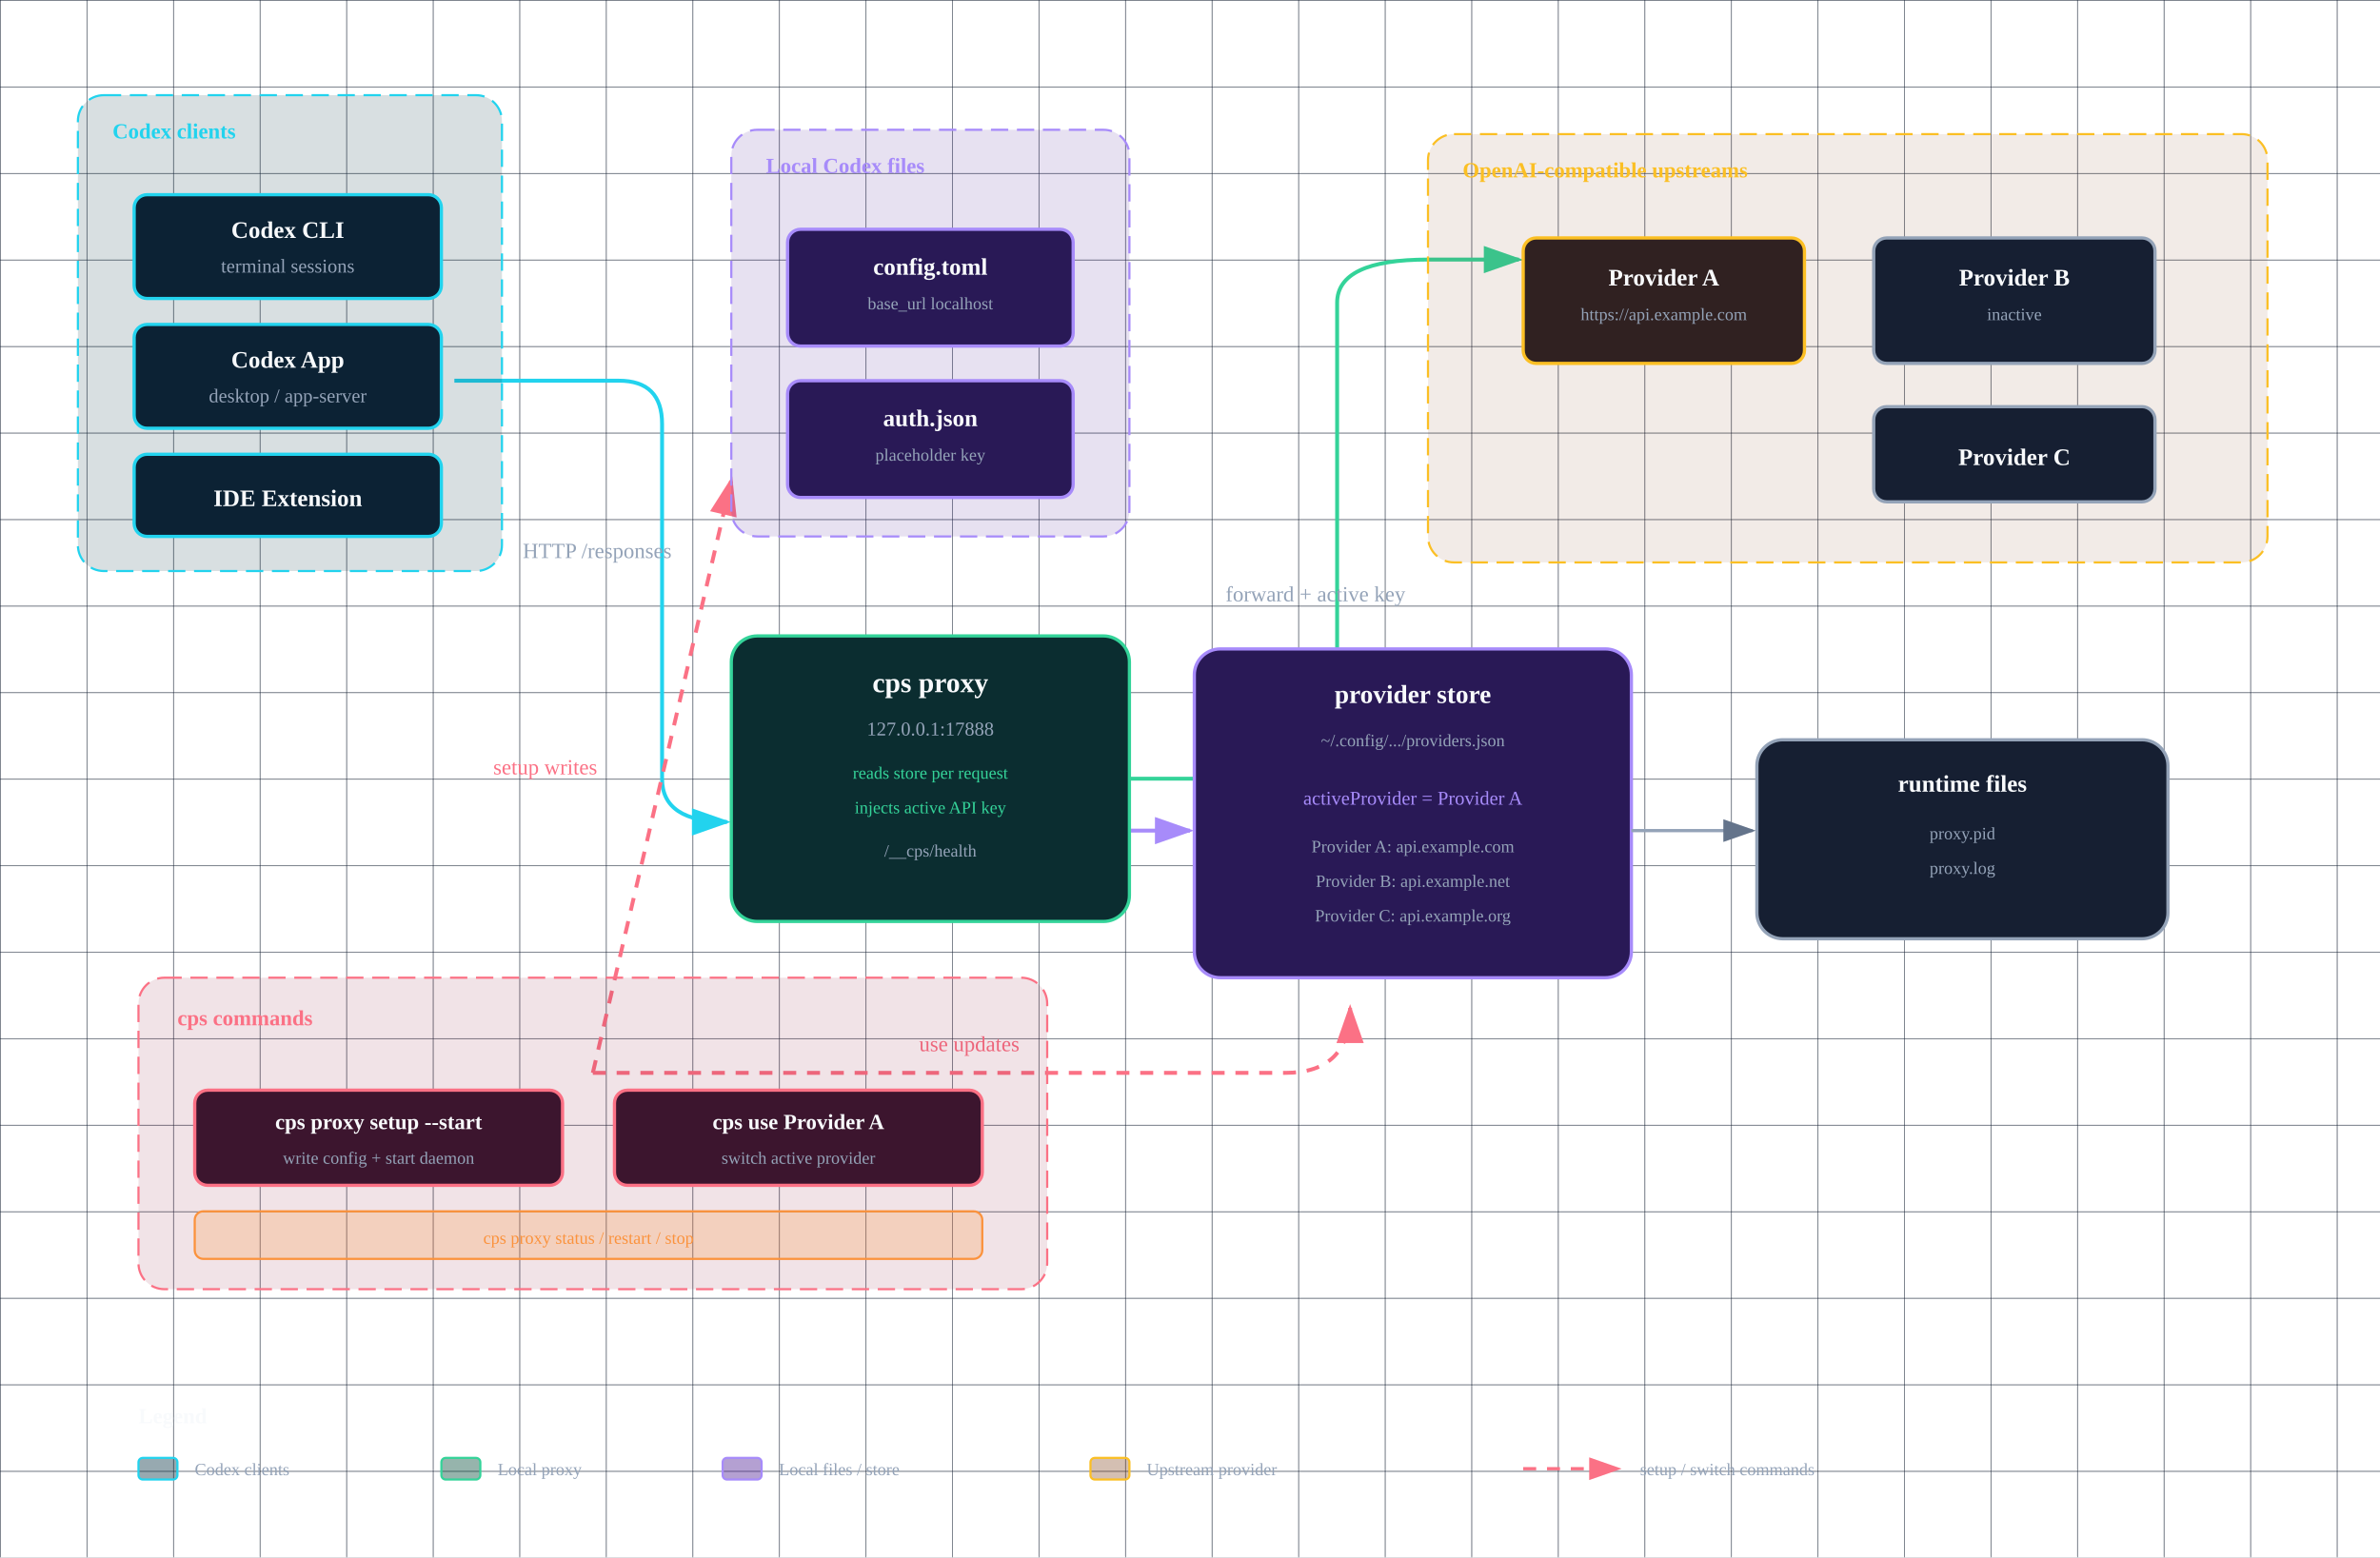
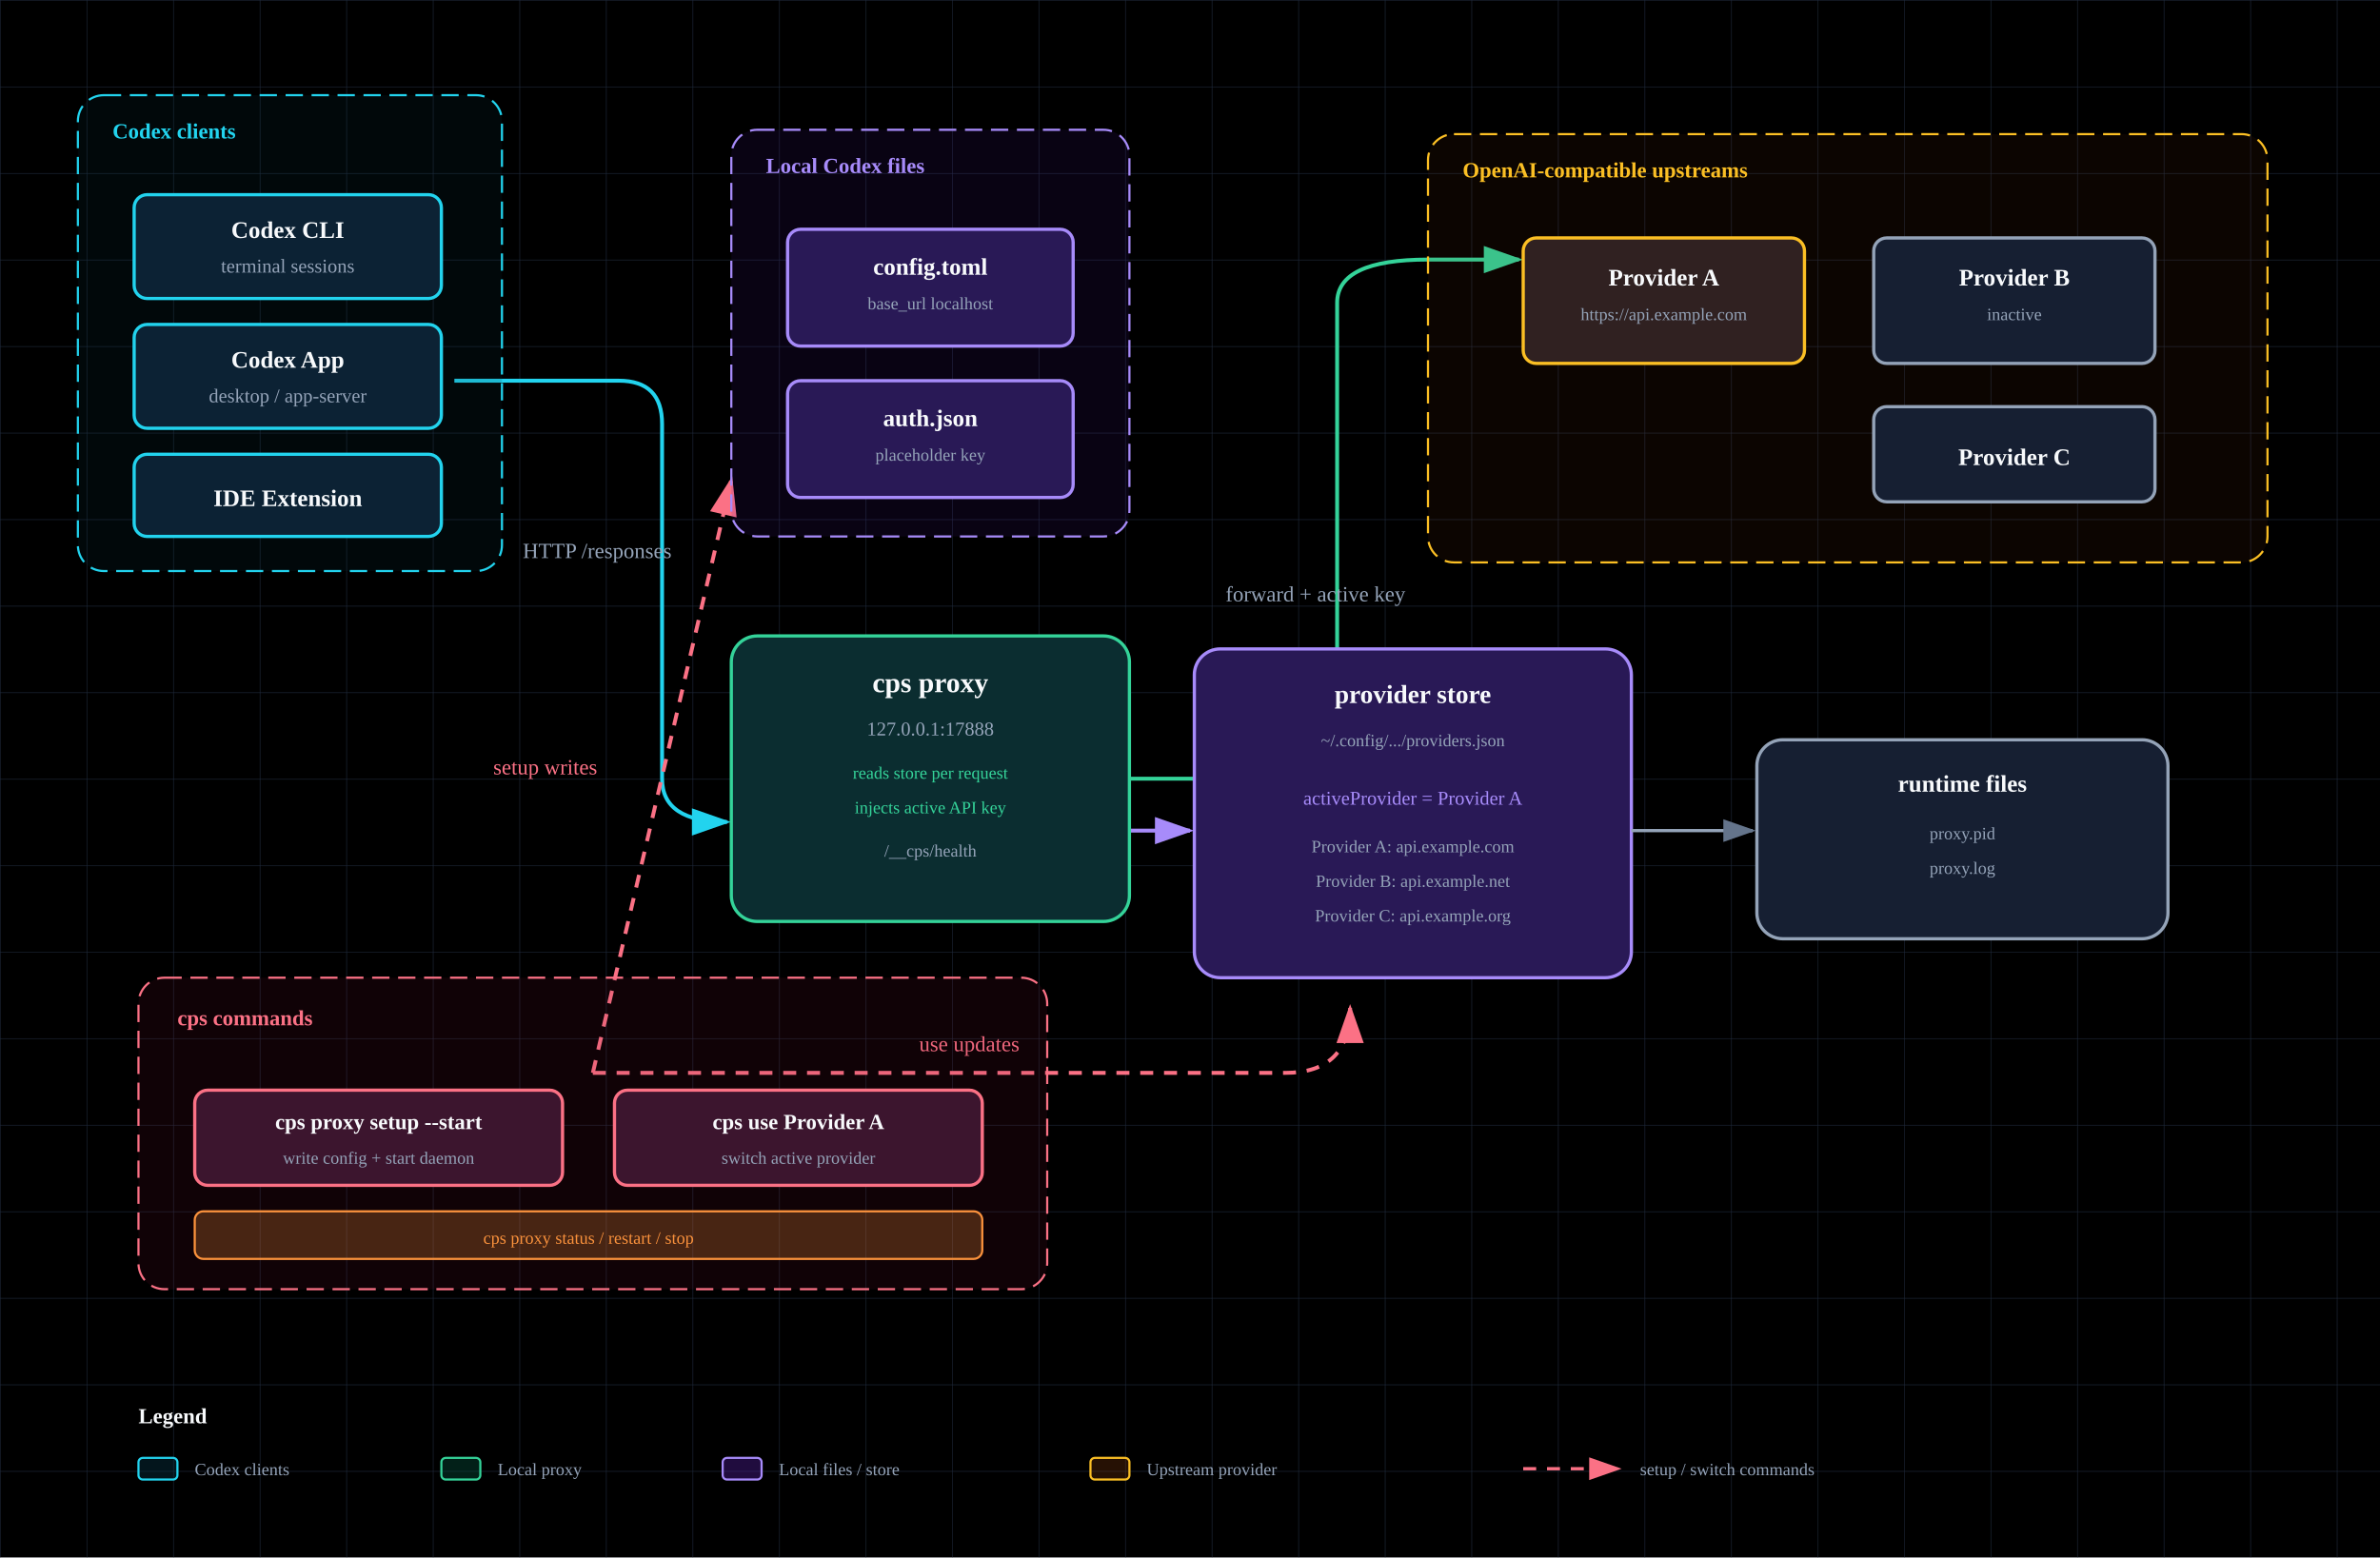
<svg xmlns="http://www.w3.org/2000/svg" viewBox="0 0 1100 720" role="img" aria-labelledby="title desc">
  <defs>
    <marker id="arrowhead" markerWidth="10" markerHeight="7" refX="9" refY="3.5" orient="auto">
      <polygon points="0 0, 10 3.5, 0 7" fill="#64748b" />
    </marker>
    <marker id="arrowhead-cyan" markerWidth="10" markerHeight="7" refX="9" refY="3.5" orient="auto">
      <polygon points="0 0, 10 3.5, 0 7" fill="#22d3ee" />
    </marker>
    <marker id="arrowhead-emerald" markerWidth="10" markerHeight="7" refX="9" refY="3.5" orient="auto">
      <polygon points="0 0, 10 3.5, 0 7" fill="#34d399" />
    </marker>
    <marker id="arrowhead-rose" markerWidth="10" markerHeight="7" refX="9" refY="3.5" orient="auto">
      <polygon points="0 0, 10 3.5, 0 7" fill="#fb7185" />
    </marker>
    <marker id="arrowhead-violet" markerWidth="10" markerHeight="7" refX="9" refY="3.5" orient="auto">
      <polygon points="0 0, 10 3.5, 0 7" fill="#a78bfa" />
    </marker>
    <pattern id="grid" width="40" height="40" patternUnits="userSpaceOnUse">
      <path d="M 40 0 L 0 0 0 40" fill="none" stroke="#1e293b" stroke-width="0.5" />
    </pattern>
  </defs>
+   <rect width="1100" height="720" fill="#000000" />
  <rect width="1100" height="720" fill="url(#grid)" />
  <path d="M 210 176 L 286 176 Q 306 176 306 196 L 306 360 Q 306 380 336 380" fill="none" stroke="#22d3ee" stroke-width="1.8" marker-end="url(#arrowhead-cyan)" />
  <text x="276" y="258" fill="#94a3b8" font-size="10" text-anchor="middle">HTTP /responses</text>
  <path d="M 522 360 L 588 360 Q 618 360 618 330 L 618 140 Q 618 120 660 120 L 702 120" fill="none" stroke="#34d399" stroke-width="1.8" marker-end="url(#arrowhead-emerald)" />
  <text x="608" y="278" fill="#94a3b8" font-size="10" text-anchor="middle">forward + active key</text>
  <path d="M 522 384 L 550 384" fill="none" stroke="#a78bfa" stroke-width="1.8" marker-end="url(#arrowhead-violet)" />
  <path d="M 274 496 L 338 222" fill="none" stroke="#fb7185" stroke-width="1.8" stroke-dasharray="6,5" marker-end="url(#arrowhead-rose)" />
  <text x="252" y="358" fill="#fb7185" font-size="10" text-anchor="middle">setup writes</text>
  <path d="M 274 496 L 594 496 Q 624 496 624 466" fill="none" stroke="#fb7185" stroke-width="1.8" stroke-dasharray="6,5" marker-end="url(#arrowhead-rose)" />
  <text x="448" y="486" fill="#fb7185" font-size="10" text-anchor="middle">use updates</text>
  <rect x="36" y="44" width="196" height="220" rx="12" fill="rgba(8, 51, 68, 0.16)" stroke="#22d3ee" stroke-width="1" stroke-dasharray="8,4" />
  <text x="52" y="64" fill="#22d3ee" font-size="10" font-weight="700">Codex clients</text>
  <rect x="62" y="90" width="142" height="48" rx="6" fill="#0f172a" />
  <rect x="62" y="90" width="142" height="48" rx="6" fill="rgba(8, 51, 68, 0.42)" stroke="#22d3ee" stroke-width="1.5" />
  <text x="133" y="110" fill="#f8fafc" font-size="11" font-weight="700" text-anchor="middle">Codex CLI</text>
  <text x="133" y="126" fill="#94a3b8" font-size="9" text-anchor="middle">terminal sessions</text>
  <rect x="62" y="150" width="142" height="48" rx="6" fill="#0f172a" />
  <rect x="62" y="150" width="142" height="48" rx="6" fill="rgba(8, 51, 68, 0.42)" stroke="#22d3ee" stroke-width="1.5" />
  <text x="133" y="170" fill="#f8fafc" font-size="11" font-weight="700" text-anchor="middle">Codex App</text>
  <text x="133" y="186" fill="#94a3b8" font-size="9" text-anchor="middle">desktop / app-server</text>
  <rect x="62" y="210" width="142" height="38" rx="6" fill="#0f172a" />
  <rect x="62" y="210" width="142" height="38" rx="6" fill="rgba(8, 51, 68, 0.42)" stroke="#22d3ee" stroke-width="1.5" />
  <text x="133" y="234" fill="#f8fafc" font-size="11" font-weight="700" text-anchor="middle">IDE Extension</text>
  <rect x="338" y="60" width="184" height="188" rx="12" fill="rgba(76, 29, 149, 0.13)" stroke="#a78bfa" stroke-width="1" stroke-dasharray="8,4" />
  <text x="354" y="80" fill="#a78bfa" font-size="10" font-weight="700">Local Codex files</text>
  <rect x="364" y="106" width="132" height="54" rx="6" fill="#0f172a" />
  <rect x="364" y="106" width="132" height="54" rx="6" fill="rgba(76, 29, 149, 0.42)" stroke="#a78bfa" stroke-width="1.5" />
  <text x="430" y="127" fill="#f8fafc" font-size="11" font-weight="700" text-anchor="middle">config.toml</text>
  <text x="430" y="143" fill="#94a3b8" font-size="8" text-anchor="middle">base_url localhost</text>
  <rect x="364" y="176" width="132" height="54" rx="6" fill="#0f172a" />
  <rect x="364" y="176" width="132" height="54" rx="6" fill="rgba(76, 29, 149, 0.42)" stroke="#a78bfa" stroke-width="1.5" />
  <text x="430" y="197" fill="#f8fafc" font-size="11" font-weight="700" text-anchor="middle">auth.json</text>
  <text x="430" y="213" fill="#94a3b8" font-size="8" text-anchor="middle">placeholder key</text>
  <rect x="338" y="294" width="184" height="132" rx="12" fill="#0f172a" />
  <rect x="338" y="294" width="184" height="132" rx="12" fill="rgba(6, 78, 59, 0.42)" stroke="#34d399" stroke-width="1.5" />
  <text x="430" y="320" fill="#f8fafc" font-size="13" font-weight="700" text-anchor="middle">cps proxy</text>
  <text x="430" y="340" fill="#94a3b8" font-size="9" text-anchor="middle">127.0.0.1:17888</text>
  <text x="430" y="360" fill="#34d399" font-size="8" text-anchor="middle">reads store per request</text>
  <text x="430" y="376" fill="#34d399" font-size="8" text-anchor="middle">injects active API key</text>
  <text x="430" y="396" fill="#94a3b8" font-size="8" text-anchor="middle">/__cps/health</text>
  <rect x="552" y="300" width="202" height="152" rx="12" fill="#0f172a" />
  <rect x="552" y="300" width="202" height="152" rx="12" fill="rgba(76, 29, 149, 0.42)" stroke="#a78bfa" stroke-width="1.5" />
  <text x="653" y="325" fill="#f8fafc" font-size="12" font-weight="700" text-anchor="middle">provider store</text>
  <text x="653" y="345" fill="#94a3b8" font-size="8" text-anchor="middle">~/.config/.../providers.json</text>
  <text x="653" y="372" fill="#a78bfa" font-size="9" text-anchor="middle">activeProvider = Provider A</text>
  <text x="653" y="394" fill="#94a3b8" font-size="8" text-anchor="middle">Provider A: api.example.com</text>
  <text x="653" y="410" fill="#94a3b8" font-size="8" text-anchor="middle">Provider B: api.example.net</text>
  <text x="653" y="426" fill="#94a3b8" font-size="8" text-anchor="middle">Provider C: api.example.org</text>
  <rect x="660" y="62" width="388" height="198" rx="12" fill="rgba(120, 53, 15, 0.1)" stroke="#fbbf24" stroke-width="1" stroke-dasharray="8,4" />
  <text x="676" y="82" fill="#fbbf24" font-size="10" font-weight="700">OpenAI-compatible upstreams</text>
  <rect x="704" y="110" width="130" height="58" rx="6" fill="#0f172a" />
  <rect x="704" y="110" width="130" height="58" rx="6" fill="rgba(120, 53, 15, 0.32)" stroke="#fbbf24" stroke-width="1.5" />
  <text x="769" y="132" fill="#f8fafc" font-size="11" font-weight="700" text-anchor="middle">Provider A</text>
  <text x="769" y="148" fill="#94a3b8" font-size="8" text-anchor="middle">https://api.example.com</text>
  <rect x="866" y="110" width="130" height="58" rx="6" fill="#0f172a" />
  <rect x="866" y="110" width="130" height="58" rx="6" fill="rgba(30, 41, 59, 0.5)" stroke="#94a3b8" stroke-width="1.5" />
  <text x="931" y="132" fill="#f8fafc" font-size="11" font-weight="700" text-anchor="middle">Provider B</text>
  <text x="931" y="148" fill="#94a3b8" font-size="8" text-anchor="middle">inactive</text>
  <rect x="866" y="188" width="130" height="44" rx="6" fill="#0f172a" />
  <rect x="866" y="188" width="130" height="44" rx="6" fill="rgba(30, 41, 59, 0.5)" stroke="#94a3b8" stroke-width="1.5" />
  <text x="931" y="215" fill="#f8fafc" font-size="11" font-weight="700" text-anchor="middle">Provider C</text>
  <rect x="64" y="452" width="420" height="144" rx="12" fill="rgba(136, 19, 55, 0.12)" stroke="#fb7185" stroke-width="1" stroke-dasharray="8,4" />
  <text x="82" y="474" fill="#fb7185" font-size="10" font-weight="700">cps commands</text>
  <rect x="90" y="504" width="170" height="44" rx="6" fill="#0f172a" />
  <rect x="90" y="504" width="170" height="44" rx="6" fill="rgba(136, 19, 55, 0.38)" stroke="#fb7185" stroke-width="1.5" />
  <text x="175" y="522" fill="#f8fafc" font-size="10" font-weight="700" text-anchor="middle">cps proxy setup --start</text>
  <text x="175" y="538" fill="#94a3b8" font-size="8" text-anchor="middle">write config + start daemon</text>
  <rect x="284" y="504" width="170" height="44" rx="6" fill="#0f172a" />
  <rect x="284" y="504" width="170" height="44" rx="6" fill="rgba(136, 19, 55, 0.38)" stroke="#fb7185" stroke-width="1.5" />
  <text x="369" y="522" fill="#f8fafc" font-size="10" font-weight="700" text-anchor="middle">cps use Provider A</text>
  <text x="369" y="538" fill="#94a3b8" font-size="8" text-anchor="middle">switch active provider</text>
  <rect x="90" y="560" width="364" height="22" rx="4" fill="rgba(251, 146, 60, 0.24)" stroke="#fb923c" stroke-width="1" />
  <text x="272" y="575" fill="#fb923c" font-size="8" text-anchor="middle">cps proxy status / restart / stop</text>
  <rect x="812" y="342" width="190" height="92" rx="12" fill="#0f172a" />
  <rect x="812" y="342" width="190" height="92" rx="12" fill="rgba(30, 41, 59, 0.5)" stroke="#94a3b8" stroke-width="1.5" />
  <text x="907" y="366" fill="#f8fafc" font-size="11" font-weight="700" text-anchor="middle">runtime files</text>
  <text x="907" y="388" fill="#94a3b8" font-size="8" text-anchor="middle">proxy.pid</text>
  <text x="907" y="404" fill="#94a3b8" font-size="8" text-anchor="middle">proxy.log</text>
  <line x1="754" y1="384" x2="810" y2="384" stroke="#94a3b8" stroke-width="1.5" marker-end="url(#arrowhead)" />
  <text x="64" y="658" fill="#f8fafc" font-size="10" font-weight="700">Legend</text>
  <rect x="64" y="674" width="18" height="10" rx="2" fill="rgba(8, 51, 68, 0.42)" stroke="#22d3ee" stroke-width="1" />
  <text x="90" y="682" fill="#94a3b8" font-size="8">Codex clients</text>
  <rect x="204" y="674" width="18" height="10" rx="2" fill="rgba(6, 78, 59, 0.42)" stroke="#34d399" stroke-width="1" />
  <text x="230" y="682" fill="#94a3b8" font-size="8">Local proxy</text>
  <rect x="334" y="674" width="18" height="10" rx="2" fill="rgba(76, 29, 149, 0.42)" stroke="#a78bfa" stroke-width="1" />
  <text x="360" y="682" fill="#94a3b8" font-size="8">Local files / store</text>
  <rect x="504" y="674" width="18" height="10" rx="2" fill="rgba(120, 53, 15, 0.32)" stroke="#fbbf24" stroke-width="1" />
  <text x="530" y="682" fill="#94a3b8" font-size="8">Upstream provider</text>
  <line x1="704" y1="679" x2="748" y2="679" stroke="#fb7185" stroke-width="1.5" stroke-dasharray="6,5" marker-end="url(#arrowhead-rose)" />
  <text x="758" y="682" fill="#94a3b8" font-size="8">setup / switch commands</text>
</svg>
